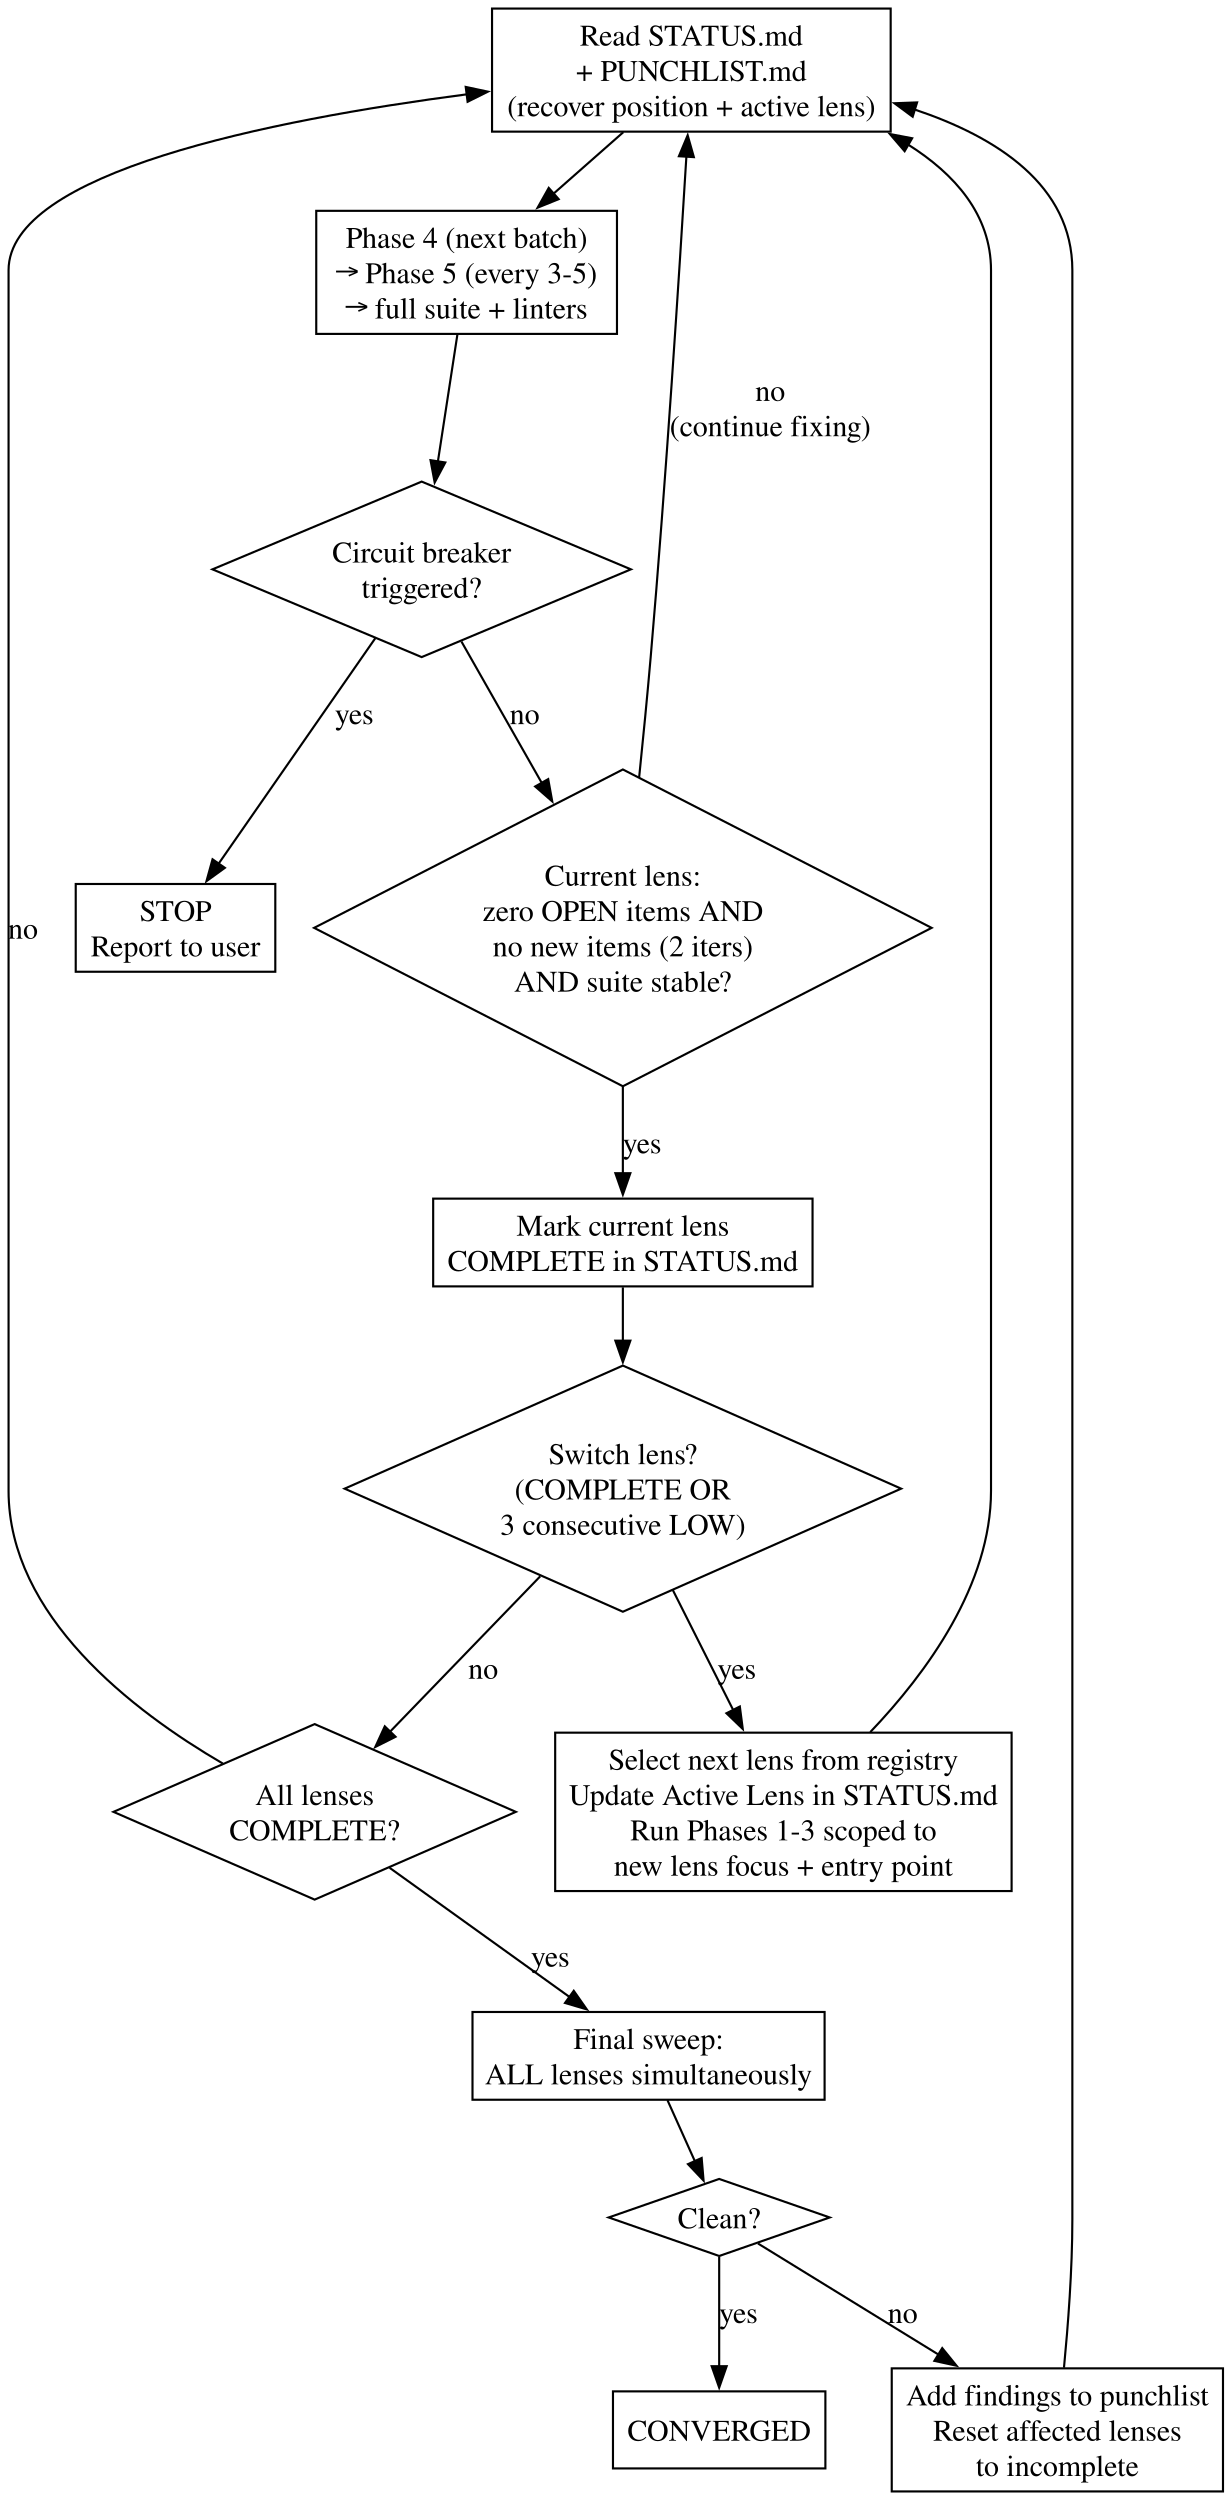
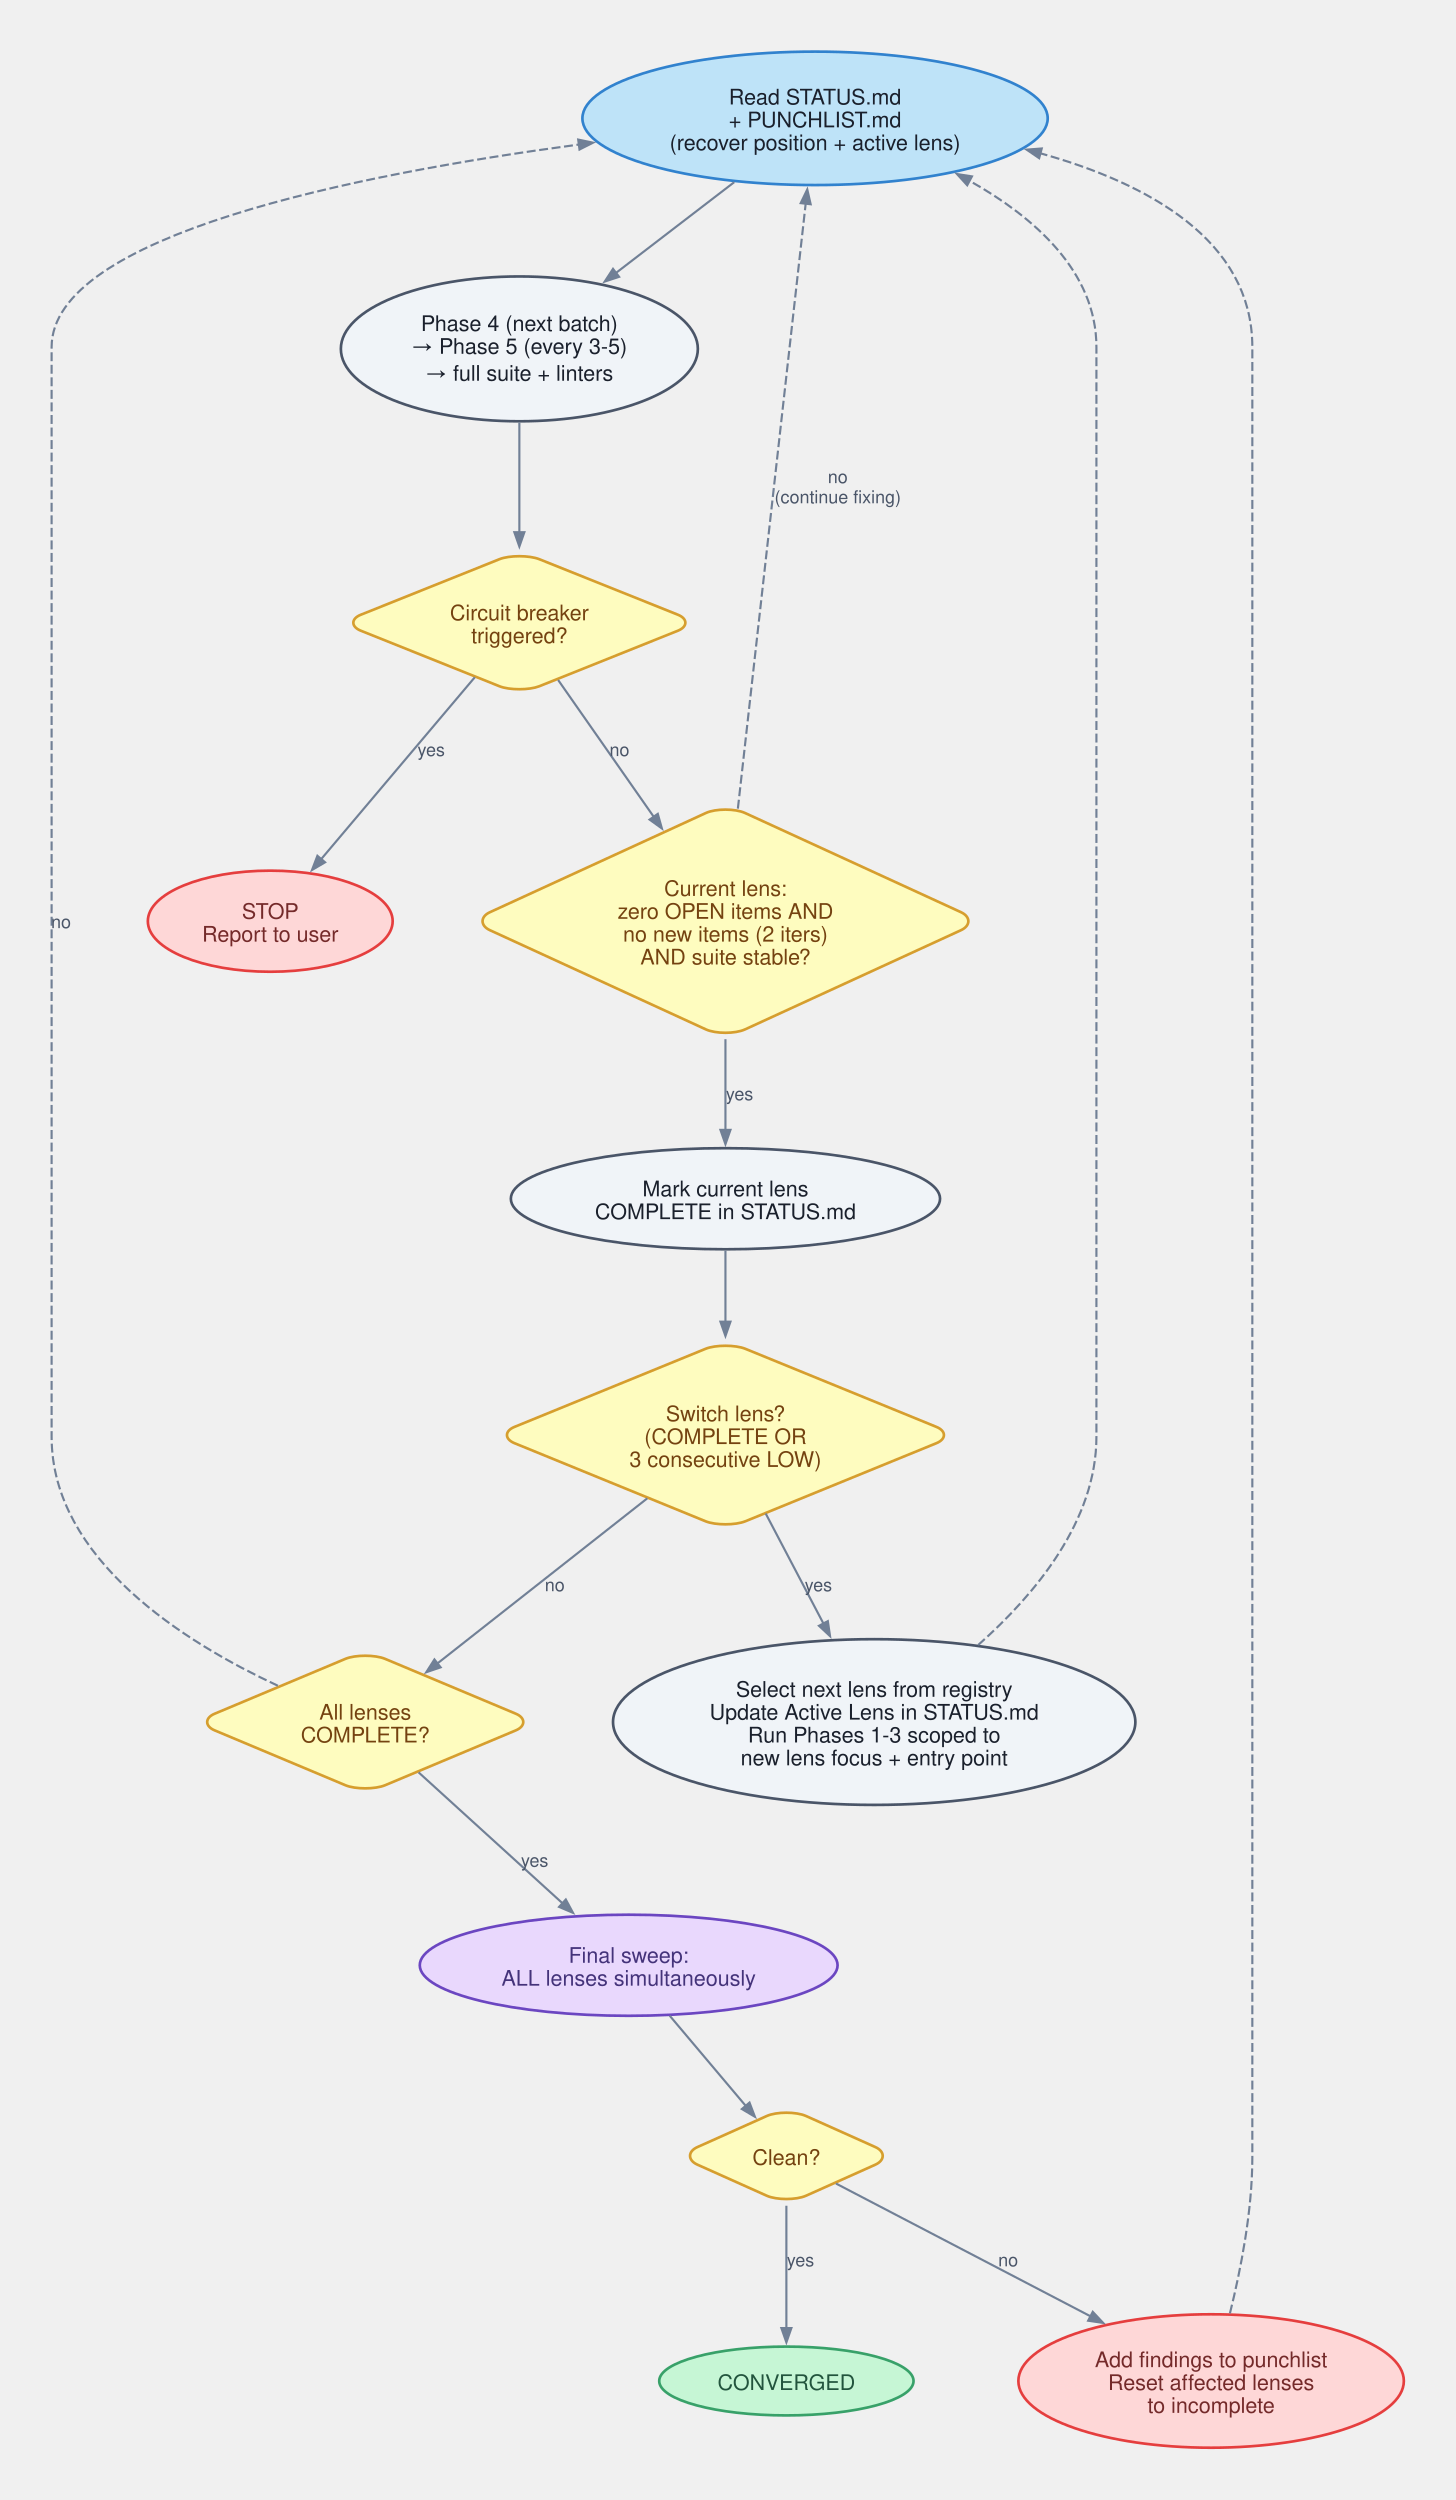
- <svg xmlns="http://www.w3.org/2000/svg" width="575pt" height="1168pt" viewBox="0.00 0.00 575.00 1168.00">
-   <g id="graph0" class="graph" transform="scale(1 1) rotate(0) translate(4 1164)">
-     <polygon fill="white" stroke="none" points="-4,4 -4,-1164 571.38,-1164 571.38,4 -4,4" />
+ <svg xmlns="http://www.w3.org/2000/svg" width="812pt" height="1395pt" viewBox="0.00 0.00 812.00 1395.00">
+   <g id="graph0" class="graph" transform="scale(1 1) rotate(0) translate(28.8 1365.83)">
    <g id="node1" class="node">
-       <polygon fill="none" stroke="black" points="412.12,-1160 225.88,-1160 225.88,-1102.5 412.12,-1102.5 412.12,-1160" />
-       <text xml:space="preserve" text-anchor="middle" x="319" y="-1142.7" font-family="Times,serif" font-size="14.00">Read STATUS.md</text>
-       <text xml:space="preserve" text-anchor="middle" x="319" y="-1126.2" font-family="Times,serif" font-size="14.00">+ PUNCHLIST.md</text>
-       <text xml:space="preserve" text-anchor="middle" x="319" y="-1109.7" font-family="Times,serif" font-size="14.00">(recover position + active lens)</text>
+       <ellipse fill="#bee3f8" stroke="#3182ce" stroke-width="1.5" cx="426" cy="-1299.8" rx="129.82" ry="37.23" />
+       <text xml:space="preserve" text-anchor="middle" x="426" y="-1307.53" font-family="Helvetica,sans-Serif" font-size="12.00" fill="#1a202c">Read STATUS.md</text>
+       <text xml:space="preserve" text-anchor="middle" x="426" y="-1294.78" font-family="Helvetica,sans-Serif" font-size="12.00" fill="#1a202c">+ PUNCHLIST.md</text>
+       <text xml:space="preserve" text-anchor="middle" x="426" y="-1282.03" font-family="Helvetica,sans-Serif" font-size="12.00" fill="#1a202c">(recover position + active lens)</text>
    </g>
    <g id="node2" class="node">
-       <polygon fill="none" stroke="black" points="284.25,-1065.5 143.75,-1065.5 143.75,-1008 284.25,-1008 284.25,-1065.5" />
-       <text xml:space="preserve" text-anchor="middle" x="214" y="-1048.2" font-family="Times,serif" font-size="14.00">Phase 4 (next batch)</text>
-       <text xml:space="preserve" text-anchor="middle" x="214" y="-1031.7" font-family="Times,serif" font-size="14.00">→ Phase 5 (every 3-5)</text>
-       <text xml:space="preserve" text-anchor="middle" x="214" y="-1015.2" font-family="Times,serif" font-size="14.00">→ full suite + linters</text>
+       <ellipse fill="#f0f4f8" stroke="#4a5568" stroke-width="1.5" cx="261" cy="-1171.16" rx="99.6" ry="40.41" />
+       <text xml:space="preserve" text-anchor="middle" x="261" y="-1181.14" font-family="Helvetica,sans-Serif" font-size="12.00" fill="#1a202c">Phase 4 (next batch)</text>
+       <text xml:space="preserve" text-anchor="middle" x="261" y="-1168.39" font-family="Helvetica,sans-Serif" font-size="12.00" fill="#1a202c">→ Phase 5 (every 3-5)</text>
+       <text xml:space="preserve" text-anchor="middle" x="261" y="-1153.39" font-family="Helvetica,sans-Serif" font-size="12.00" fill="#1a202c">→ full suite + linters</text>
    </g>
    <g id="edge1" class="edge">
-       <path fill="none" stroke="black" d="M287.21,-1102.25C276.92,-1093.18 265.37,-1083.01 254.54,-1073.46" />
-       <polygon fill="black" stroke="black" points="257,-1070.96 247.18,-1066.98 252.37,-1076.22 257,-1070.96" />
+       <path fill="none" stroke="#718096" stroke-width="1.2" d="M380.91,-1264.2C360.52,-1248.54 336.25,-1229.92 314.9,-1213.53" />
+       <polygon fill="#718096" stroke="#718096" stroke-width="1.2" points="316.67,-1211.36 308.62,-1208.71 313.26,-1215.81 316.67,-1211.36" />
    </g>
    <g id="node3" class="node">
-       <polygon fill="none" stroke="black" points="193,-939 95.25,-898 193,-857 290.75,-898 193,-939" />
-       <text xml:space="preserve" text-anchor="middle" x="193" y="-901.2" font-family="Times,serif" font-size="14.00">Circuit breaker</text>
-       <text xml:space="preserve" text-anchor="middle" x="193" y="-884.7" font-family="Times,serif" font-size="14.00">triggered?</text>
+       <path fill="#fefcbf" stroke="#d69e2e" stroke-width="1.5" d="M249.86,-1053.79C249.86,-1053.79 172.54,-1022.81 172.54,-1022.81 166.97,-1020.58 166.97,-1016.12 172.54,-1013.89 172.54,-1013.89 249.86,-982.91 249.86,-982.91 255.43,-980.68 266.57,-980.68 272.14,-982.91 272.14,-982.91 349.46,-1013.89 349.46,-1013.89 355.03,-1016.12 355.03,-1020.58 349.46,-1022.81 349.46,-1022.81 272.14,-1053.79 272.14,-1053.79 266.57,-1056.02 255.43,-1056.02 249.86,-1053.79" />
+       <text xml:space="preserve" text-anchor="middle" x="261" y="-1019.7" font-family="Helvetica,sans-Serif" font-size="12.00" fill="#744210">Circuit breaker</text>
+       <text xml:space="preserve" text-anchor="middle" x="261" y="-1006.95" font-family="Helvetica,sans-Serif" font-size="12.00" fill="#744210">triggered?</text>
    </g>
    <g id="edge2" class="edge">
-       <path fill="none" stroke="black" d="M209.7,-1007.75C207.07,-990.62 203.63,-968.22 200.56,-948.21" />
-       <polygon fill="black" stroke="black" points="204.05,-947.93 199.08,-938.57 197.14,-948.99 204.05,-947.93" />
+       <path fill="none" stroke="#718096" stroke-width="1.2" d="M261,-1130.14C261,-1111.33 261,-1088.72 261,-1068.84" />
+       <polygon fill="#718096" stroke="#718096" stroke-width="1.2" points="263.8,-1068.85 261,-1060.85 258.2,-1068.85 263.8,-1068.85" />
    </g>
    <g id="node4" class="node">
-       <polygon fill="none" stroke="black" points="124.62,-751 31.38,-751 31.38,-710 124.62,-710 124.62,-751" />
-       <text xml:space="preserve" text-anchor="middle" x="78" y="-733.7" font-family="Times,serif" font-size="14.00">STOP</text>
-       <text xml:space="preserve" text-anchor="middle" x="78" y="-717.2" font-family="Times,serif" font-size="14.00">Report to user</text>
+       <ellipse fill="#fed7d7" stroke="#e53e3e" stroke-width="1.5" cx="122" cy="-851.8" rx="68.31" ry="28.21" />
+       <text xml:space="preserve" text-anchor="middle" x="122" y="-853.15" font-family="Helvetica,sans-Serif" font-size="12.00" fill="#742a2a">STOP</text>
+       <text xml:space="preserve" text-anchor="middle" x="122" y="-840.4" font-family="Helvetica,sans-Serif" font-size="12.00" fill="#742a2a">Report to user</text>
    </g>
    <g id="edge3" class="edge">
-       <path fill="none" stroke="black" d="M171.37,-865.87C150.33,-835.59 118.61,-789.94 98.1,-760.43" />
-       <polygon fill="black" stroke="black" points="101.05,-758.54 92.47,-752.33 95.3,-762.54 101.05,-758.54" />
-       <text xml:space="preserve" text-anchor="middle" x="161.52" y="-825.7" font-family="Times,serif" font-size="14.00">yes</text>
+       <path fill="none" stroke="#718096" stroke-width="1.2" d="M236.15,-987.93C212.03,-959.39 175.48,-916.11 150.27,-886.26" />
+       <polygon fill="#718096" stroke="#718096" stroke-width="1.2" points="152.59,-884.67 145.29,-880.37 148.31,-888.29 152.59,-884.67" />
+       <text xml:space="preserve" text-anchor="middle" x="211.82" y="-943.95" font-family="Helvetica,sans-Serif" font-size="10.00" fill="#4a5568">yes</text>
    </g>
    <g id="node5" class="node">
-       <polygon fill="none" stroke="black" points="287,-804.5 142.75,-730.5 287,-656.5 431.25,-730.5 287,-804.5" />
-       <text xml:space="preserve" text-anchor="middle" x="287" y="-750.2" font-family="Times,serif" font-size="14.00">Current lens:</text>
-       <text xml:space="preserve" text-anchor="middle" x="287" y="-733.7" font-family="Times,serif" font-size="14.00">zero OPEN items AND</text>
-       <text xml:space="preserve" text-anchor="middle" x="287" y="-717.2" font-family="Times,serif" font-size="14.00">no new items (2 iters)</text>
-       <text xml:space="preserve" text-anchor="middle" x="287" y="-700.7" font-family="Times,serif" font-size="14.00">AND suite stable?</text>
+       <path fill="#fefcbf" stroke="#d69e2e" stroke-width="1.5" d="M365.1,-912.19C365.1,-912.19 244.55,-856.81 244.55,-856.81 239.1,-854.31 239.1,-849.3 244.55,-846.79 244.55,-846.79 365.1,-791.41 365.1,-791.41 370.55,-788.91 381.45,-788.91 386.9,-791.41 386.9,-791.41 507.45,-846.79 507.45,-846.79 512.9,-849.3 512.9,-854.31 507.45,-856.81 507.45,-856.81 386.9,-912.19 386.9,-912.19 381.45,-914.7 370.55,-914.7 365.1,-912.19" />
+       <text xml:space="preserve" text-anchor="middle" x="376" y="-865.9" font-family="Helvetica,sans-Serif" font-size="12.00" fill="#744210">Current lens:</text>
+       <text xml:space="preserve" text-anchor="middle" x="376" y="-853.15" font-family="Helvetica,sans-Serif" font-size="12.00" fill="#744210">zero OPEN items AND</text>
+       <text xml:space="preserve" text-anchor="middle" x="376" y="-840.4" font-family="Helvetica,sans-Serif" font-size="12.00" fill="#744210">no new items (2 iters)</text>
+       <text xml:space="preserve" text-anchor="middle" x="376" y="-827.65" font-family="Helvetica,sans-Serif" font-size="12.00" fill="#744210">AND suite stable?</text>
    </g>
    <g id="edge4" class="edge">
-       <path fill="none" stroke="black" d="M211.57,-864.3C222.29,-845.43 236.17,-820.99 249.1,-798.23" />
-       <polygon fill="black" stroke="black" points="252.12,-800 254.01,-789.58 246.03,-796.55 252.12,-800" />
-       <text xml:space="preserve" text-anchor="middle" x="241.12" y="-825.7" font-family="Times,serif" font-size="14.00">no</text>
+       <path fill="none" stroke="#718096" stroke-width="1.2" d="M282.63,-986.4C297.67,-964.89 318.15,-935.58 336.1,-909.89" />
+       <polygon fill="#718096" stroke="#718096" stroke-width="1.2" points="338.25,-911.7 340.54,-903.54 333.66,-908.49 338.25,-911.7" />
+       <text xml:space="preserve" text-anchor="middle" x="316.86" y="-943.95" font-family="Helvetica,sans-Serif" font-size="10.00" fill="#4a5568">no</text>
    </g>
    <g id="edge6" class="edge">
-       <path fill="none" stroke="black" d="M294.61,-800.83C296.49,-819.09 298.42,-838.78 300,-857 307.2,-940.25 313.47,-1037.95 316.69,-1091.04" />
-       <polygon fill="black" stroke="black" points="313.18,-1091.01 317.28,-1100.79 320.17,-1090.59 313.18,-1091.01" />
-       <text xml:space="preserve" text-anchor="middle" x="355.85" y="-976.7" font-family="Times,serif" font-size="14.00">no</text>
-       <text xml:space="preserve" text-anchor="middle" x="355.85" y="-960.2" font-family="Times,serif" font-size="14.00">(continue fixing)</text>
+       <path fill="none" stroke="#718096" stroke-width="1.2" stroke-dasharray="5,2" d="M382.93,-914.61C393.08,-1005.14 411.76,-1171.76 420.81,-1252.51" />
+       <polygon fill="#718096" stroke="#718096" stroke-width="1.2" points="417.99,-1252.48 421.66,-1260.12 423.55,-1251.86 417.99,-1252.48" />
+       <text xml:space="preserve" text-anchor="middle" x="438.67" y="-1096.25" font-family="Helvetica,sans-Serif" font-size="10.00" fill="#4a5568">no</text>
+       <text xml:space="preserve" text-anchor="middle" x="438.67" y="-1085" font-family="Helvetica,sans-Serif" font-size="10.00" fill="#4a5568">(continue fixing)</text>
    </g>
    <g id="node6" class="node">
-       <polygon fill="none" stroke="black" points="375.62,-604 198.38,-604 198.38,-563 375.62,-563 375.62,-604" />
-       <text xml:space="preserve" text-anchor="middle" x="287" y="-586.7" font-family="Times,serif" font-size="14.00">Mark current lens</text>
-       <text xml:space="preserve" text-anchor="middle" x="287" y="-570.2" font-family="Times,serif" font-size="14.00">COMPLETE in STATUS.md</text>
+       <ellipse fill="#f0f4f8" stroke="#4a5568" stroke-width="1.5" cx="376" cy="-696.94" rx="119.75" ry="28.21" />
+       <text xml:space="preserve" text-anchor="middle" x="376" y="-698.29" font-family="Helvetica,sans-Serif" font-size="12.00" fill="#1a202c">Mark current lens</text>
+       <text xml:space="preserve" text-anchor="middle" x="376" y="-685.54" font-family="Helvetica,sans-Serif" font-size="12.00" fill="#1a202c">COMPLETE in STATUS.md</text>
    </g>
    <g id="edge5" class="edge">
-       <path fill="none" stroke="black" d="M287,-656.15C287,-641.82 287,-627.54 287,-615.53" />
-       <polygon fill="black" stroke="black" points="290.5,-615.89 287,-605.89 283.5,-615.89 290.5,-615.89" />
-       <text xml:space="preserve" text-anchor="middle" x="296" y="-625.2" font-family="Times,serif" font-size="14.00">yes</text>
+       <path fill="none" stroke="#718096" stroke-width="1.2" d="M376,-785.97C376,-768.62 376,-750.45 376,-735.15" />
+       <polygon fill="#718096" stroke="#718096" stroke-width="1.2" points="378.8,-735.37 376,-727.37 373.2,-735.37 378.8,-735.37" />
+       <text xml:space="preserve" text-anchor="middle" x="383.88" y="-751.9" font-family="Helvetica,sans-Serif" font-size="10.00" fill="#4a5568">yes</text>
    </g>
    <g id="node7" class="node">
-       <polygon fill="none" stroke="black" points="287,-526 157,-468.5 287,-411 417,-468.5 287,-526" />
-       <text xml:space="preserve" text-anchor="middle" x="287" y="-479.95" font-family="Times,serif" font-size="14.00">Switch lens?</text>
-       <text xml:space="preserve" text-anchor="middle" x="287" y="-463.45" font-family="Times,serif" font-size="14.00">(COMPLETE OR</text>
-       <text xml:space="preserve" text-anchor="middle" x="287" y="-446.95" font-family="Times,serif" font-size="14.00">3 consecutive LOW)</text>
+       <path fill="#fefcbf" stroke="#d69e2e" stroke-width="1.5" d="M364.89,-613.19C364.89,-613.19 258.26,-569.61 258.26,-569.61 252.7,-567.34 252.7,-562.81 258.26,-560.54 258.26,-560.54 364.89,-516.96 364.89,-516.96 370.45,-514.69 381.55,-514.69 387.11,-516.96 387.11,-516.96 493.74,-560.54 493.74,-560.54 499.3,-562.81 499.3,-567.34 493.74,-569.61 493.74,-569.61 387.11,-613.19 387.11,-613.19 381.55,-615.46 370.45,-615.46 364.89,-613.19" />
+       <text xml:space="preserve" text-anchor="middle" x="376" y="-572.8" font-family="Helvetica,sans-Serif" font-size="12.00" fill="#744210">Switch lens?</text>
+       <text xml:space="preserve" text-anchor="middle" x="376" y="-560.05" font-family="Helvetica,sans-Serif" font-size="12.00" fill="#744210">(COMPLETE OR</text>
+       <text xml:space="preserve" text-anchor="middle" x="376" y="-547.3" font-family="Helvetica,sans-Serif" font-size="12.00" fill="#744210">3 consecutive LOW)</text>
    </g>
    <g id="edge7" class="edge">
-       <path fill="none" stroke="black" d="M287,-562.56C287,-555.26 287,-546.54 287,-537.4" />
-       <polygon fill="black" stroke="black" points="290.5,-537.63 287,-527.63 283.5,-537.63 290.5,-537.63" />
+       <path fill="none" stroke="#718096" stroke-width="1.2" d="M376,-668.08C376,-656.33 376,-642.15 376,-628.15" />
+       <polygon fill="#718096" stroke="#718096" stroke-width="1.2" points="378.8,-628.33 376,-620.33 373.2,-628.33 378.8,-628.33" />
    </g>
    <g id="node8" class="node">
-       <polygon fill="none" stroke="black" points="468.62,-354.5 255.38,-354.5 255.38,-280.5 468.62,-280.5 468.62,-354.5" />
-       <text xml:space="preserve" text-anchor="middle" x="362" y="-337.2" font-family="Times,serif" font-size="14.00">Select next lens from registry</text>
-       <text xml:space="preserve" text-anchor="middle" x="362" y="-320.7" font-family="Times,serif" font-size="14.00">Update Active Lens in STATUS.md</text>
-       <text xml:space="preserve" text-anchor="middle" x="362" y="-304.2" font-family="Times,serif" font-size="14.00">Run Phases 1-3 scoped to</text>
-       <text xml:space="preserve" text-anchor="middle" x="362" y="-287.7" font-family="Times,serif" font-size="14.00">new lens focus + entry point</text>
+       <ellipse fill="#f0f4f8" stroke="#4a5568" stroke-width="1.5" cx="459" cy="-404.93" rx="145.73" ry="46.24" />
+       <text xml:space="preserve" text-anchor="middle" x="459" y="-419.03" font-family="Helvetica,sans-Serif" font-size="12.00" fill="#1a202c">Select next lens from registry</text>
+       <text xml:space="preserve" text-anchor="middle" x="459" y="-406.28" font-family="Helvetica,sans-Serif" font-size="12.00" fill="#1a202c">Update Active Lens in STATUS.md</text>
+       <text xml:space="preserve" text-anchor="middle" x="459" y="-393.53" font-family="Helvetica,sans-Serif" font-size="12.00" fill="#1a202c">Run Phases 1-3 scoped to</text>
+       <text xml:space="preserve" text-anchor="middle" x="459" y="-380.78" font-family="Helvetica,sans-Serif" font-size="12.00" fill="#1a202c">new lens focus + entry point</text>
    </g>
    <g id="edge8" class="edge">
-       <path fill="none" stroke="black" d="M310.32,-421.17C319.31,-403.32 329.57,-382.93 338.56,-365.06" />
-       <polygon fill="black" stroke="black" points="341.65,-366.72 343.02,-356.22 335.39,-363.57 341.65,-366.72" />
-       <text xml:space="preserve" text-anchor="middle" x="340.22" y="-379.7" font-family="Times,serif" font-size="14.00">yes</text>
+       <path fill="none" stroke="#718096" stroke-width="1.2" d="M398.46,-521.28C408.42,-502.31 420.24,-479.78 430.78,-459.69" />
+       <polygon fill="#718096" stroke="#718096" stroke-width="1.2" points="433.13,-461.24 434.37,-452.86 428.17,-458.64 433.13,-461.24" />
+       <text xml:space="preserve" text-anchor="middle" x="427.86" y="-477.93" font-family="Helvetica,sans-Serif" font-size="10.00" fill="#4a5568">yes</text>
    </g>
    <g id="node9" class="node">
-       <polygon fill="none" stroke="black" points="143,-358.5 49,-317.5 143,-276.5 237,-317.5 143,-358.5" />
-       <text xml:space="preserve" text-anchor="middle" x="143" y="-320.7" font-family="Times,serif" font-size="14.00">All lenses</text>
-       <text xml:space="preserve" text-anchor="middle" x="143" y="-304.2" font-family="Times,serif" font-size="14.00">COMPLETE?</text>
+       <path fill="#fefcbf" stroke="#d69e2e" stroke-width="1.5" d="M163.93,-440.19C163.93,-440.19 90.97,-409.57 90.97,-409.57 85.43,-407.25 85.43,-402.61 90.97,-400.29 90.97,-400.29 163.93,-369.67 163.93,-369.67 169.47,-367.35 180.53,-367.35 186.07,-369.67 186.07,-369.67 259.03,-400.29 259.03,-400.29 264.57,-402.61 264.57,-407.25 259.03,-409.57 259.03,-409.57 186.07,-440.19 186.07,-440.19 180.53,-442.51 169.47,-442.51 163.93,-440.19" />
+       <text xml:space="preserve" text-anchor="middle" x="175" y="-406.28" font-family="Helvetica,sans-Serif" font-size="12.00" fill="#744210">All lenses</text>
+       <text xml:space="preserve" text-anchor="middle" x="175" y="-393.53" font-family="Helvetica,sans-Serif" font-size="12.00" fill="#744210">COMPLETE?</text>
    </g>
    <g id="edge9" class="edge">
-       <path fill="none" stroke="black" d="M248.41,-427.57C226.54,-404.95 199.4,-376.85 178.13,-354.85" />
-       <polygon fill="black" stroke="black" points="180.8,-352.58 171.34,-347.82 175.77,-357.45 180.8,-352.58" />
-       <text xml:space="preserve" text-anchor="middle" x="221.75" y="-379.7" font-family="Times,serif" font-size="14.00">no</text>
+       <path fill="none" stroke="#718096" stroke-width="1.2" d="M332.39,-529.76C297.5,-502.31 248.98,-464.14 215.06,-437.45" />
+       <polygon fill="#718096" stroke="#718096" stroke-width="1.2" points="217.08,-435.47 209.06,-432.73 213.61,-439.87 217.08,-435.47" />
+       <text xml:space="preserve" text-anchor="middle" x="280.75" y="-477.93" font-family="Helvetica,sans-Serif" font-size="10.00" fill="#4a5568">no</text>
    </g>
    <g id="edge10" class="edge">
-       <path fill="none" stroke="black" d="M402.57,-354.75C429.16,-382.62 459,-423.67 459,-467.5 459,-1037.75 459,-1037.75 459,-1037.75 459,-1063.62 442.15,-1082.68 420.14,-1096.53" />
-       <polygon fill="black" stroke="black" points="418.64,-1093.35 411.74,-1101.39 422.15,-1099.41 418.64,-1093.35" />
+       <path fill="none" stroke="#718096" stroke-width="1.2" stroke-dasharray="5,2" d="M517.01,-447.91C549.28,-476.49 583,-517.5 583,-564.08 583,-1172.16 583,-1172.16 583,-1172.16 583,-1214.16 548.54,-1244.6 511.91,-1265.1" />
+       <polygon fill="#718096" stroke="#718096" stroke-width="1.2" points="510.9,-1262.46 505.18,-1268.72 513.55,-1267.4 510.9,-1262.46" />
    </g>
    <g id="edge12" class="edge">
-       <path fill="none" stroke="black" d="M100.1,-340.07C57.97,-364.63 0,-409.06 0,-467.5 0,-1037.75 0,-1037.75 0,-1037.75 0,-1083.26 121.26,-1107.81 214.25,-1119.95" />
-       <polygon fill="black" stroke="black" points="213.58,-1123.39 223.94,-1121.18 214.46,-1116.45 213.58,-1123.39" />
-       <text xml:space="preserve" text-anchor="middle" x="6.75" y="-725.45" font-family="Times,serif" font-size="14.00">no</text>
+       <path fill="none" stroke="#718096" stroke-width="1.2" stroke-dasharray="5,2" d="M126.25,-425.19C74.47,-449.23 0,-495.69 0,-564.08 0,-1172.16 0,-1172.16 0,-1172.16 0,-1234.39 169.12,-1268.48 294.24,-1285.18" />
+       <polygon fill="#718096" stroke="#718096" stroke-width="1.2" points="293.83,-1287.95 302.12,-1286.22 294.56,-1282.4 293.83,-1287.95" />
+       <text xml:space="preserve" text-anchor="middle" x="5.25" y="-847.93" font-family="Helvetica,sans-Serif" font-size="10.00" fill="#4a5568">no</text>
    </g>
    <g id="node10" class="node">
-       <polygon fill="none" stroke="black" points="381.25,-224 216.75,-224 216.75,-183 381.25,-183 381.25,-224" />
-       <text xml:space="preserve" text-anchor="middle" x="299" y="-206.7" font-family="Times,serif" font-size="14.00">Final sweep:</text>
-       <text xml:space="preserve" text-anchor="middle" x="299" y="-190.2" font-family="Times,serif" font-size="14.00">ALL lenses simultaneously</text>
+       <ellipse fill="#e9d8fd" stroke="#6b46c1" stroke-width="1.5" cx="322" cy="-269.22" rx="116.57" ry="28.21" />
+       <text xml:space="preserve" text-anchor="middle" x="322" y="-270.57" font-family="Helvetica,sans-Serif" font-size="12.00" fill="#44337a">Final sweep:</text>
+       <text xml:space="preserve" text-anchor="middle" x="322" y="-257.82" font-family="Helvetica,sans-Serif" font-size="12.00" fill="#44337a">ALL lenses simultaneously</text>
    </g>
    <g id="edge11" class="edge">
-       <path fill="none" stroke="black" d="M178.01,-291.37C203.02,-273.41 236.61,-249.29 262.05,-231.03" />
-       <polygon fill="black" stroke="black" points="264.06,-233.9 270.14,-225.22 259.97,-228.21 264.06,-233.9" />
-       <text xml:space="preserve" text-anchor="middle" x="253.09" y="-245.2" font-family="Times,serif" font-size="14.00">yes</text>
+       <path fill="none" stroke="#718096" stroke-width="1.2" d="M204.75,-376.87C227.96,-355.76 260.33,-326.32 285.17,-303.72" />
+       <polygon fill="#718096" stroke="#718096" stroke-width="1.2" points="286.92,-305.92 290.95,-298.46 283.15,-301.77 286.92,-305.92" />
+       <text xml:space="preserve" text-anchor="middle" x="269.54" y="-324.19" font-family="Helvetica,sans-Serif" font-size="10.00" fill="#4a5568">yes</text>
    </g>
    <g id="node11" class="node">
-       <polygon fill="none" stroke="black" points="332,-146 280.37,-128 332,-110 383.63,-128 332,-146" />
-       <text xml:space="preserve" text-anchor="middle" x="332" y="-122.95" font-family="Times,serif" font-size="14.00">Clean?</text>
+       <path fill="#fefcbf" stroke="#d69e2e" stroke-width="1.5" d="M399.05,-185.1C399.05,-185.1 360.35,-167.76 360.35,-167.76 354.88,-165.31 354.88,-160.41 360.35,-157.95 360.35,-157.95 399.05,-140.61 399.05,-140.61 404.52,-138.16 415.48,-138.16 420.95,-140.61 420.95,-140.61 459.65,-157.95 459.65,-157.95 465.12,-160.41 465.12,-165.31 459.65,-167.76 459.65,-167.76 420.95,-185.1 420.95,-185.1 415.48,-187.56 404.52,-187.56 399.05,-185.1" />
+       <text xml:space="preserve" text-anchor="middle" x="410" y="-157.83" font-family="Helvetica,sans-Serif" font-size="12.00" fill="#744210">Clean?</text>
    </g>
    <g id="edge13" class="edge">
-       <path fill="none" stroke="black" d="M307.84,-182.8C311.8,-174 316.5,-163.52 320.7,-154.16" />
-       <polygon fill="black" stroke="black" points="323.81,-155.79 324.71,-145.23 317.42,-152.92 323.81,-155.79" />
+       <path fill="none" stroke="#718096" stroke-width="1.2" d="M344.89,-241.07C358.02,-225.5 374.44,-206.04 387.5,-190.54" />
+       <polygon fill="#718096" stroke="#718096" stroke-width="1.2" points="389.43,-192.6 392.44,-184.68 385.15,-188.99 389.43,-192.6" />
    </g>
    <g id="node12" class="node">
-       <polygon fill="none" stroke="black" points="381.62,-46.75 282.38,-46.75 282.38,-10.75 381.62,-10.75 381.62,-46.75" />
-       <text xml:space="preserve" text-anchor="middle" x="332" y="-23.7" font-family="Times,serif" font-size="14.00">CONVERGED</text>
+       <ellipse fill="#c6f6d5" stroke="#38a169" stroke-width="1.5" cx="410" cy="-37.23" rx="70.96" ry="19.2" />
+       <text xml:space="preserve" text-anchor="middle" x="410" y="-32.2" font-family="Helvetica,sans-Serif" font-size="12.00" fill="#22543d">CONVERGED</text>
    </g>
    <g id="edge14" class="edge">
-       <path fill="none" stroke="black" d="M332,-109.61C332,-95.37 332,-74.92 332,-58.29" />
-       <polygon fill="black" stroke="black" points="335.5,-58.5 332,-48.5 328.5,-58.5 335.5,-58.5" />
-       <text xml:space="preserve" text-anchor="middle" x="341" y="-78.7" font-family="Times,serif" font-size="14.00">yes</text>
+       <path fill="none" stroke="#718096" stroke-width="1.2" d="M410,-135.03C410,-114.86 410,-87.28 410,-66.72" />
+       <polygon fill="#718096" stroke="#718096" stroke-width="1.2" points="412.8,-66.78 410,-58.78 407.2,-66.78 412.8,-66.78" />
+       <text xml:space="preserve" text-anchor="middle" x="417.88" y="-101.21" font-family="Helvetica,sans-Serif" font-size="10.00" fill="#4a5568">yes</text>
    </g>
    <g id="node13" class="node">
-       <polygon fill="none" stroke="black" points="567.38,-57.5 412.62,-57.5 412.62,0 567.38,0 567.38,-57.5" />
-       <text xml:space="preserve" text-anchor="middle" x="490" y="-40.2" font-family="Times,serif" font-size="14.00">Add findings to punchlist</text>
-       <text xml:space="preserve" text-anchor="middle" x="490" y="-23.7" font-family="Times,serif" font-size="14.00">Reset affected lenses</text>
-       <text xml:space="preserve" text-anchor="middle" x="490" y="-7.2" font-family="Times,serif" font-size="14.00">to incomplete</text>
+       <ellipse fill="#fed7d7" stroke="#e53e3e" stroke-width="1.5" cx="647" cy="-37.23" rx="107.55" ry="37.23" />
+       <text xml:space="preserve" text-anchor="middle" x="647" y="-44.95" font-family="Helvetica,sans-Serif" font-size="12.00" fill="#742a2a">Add findings to punchlist</text>
+       <text xml:space="preserve" text-anchor="middle" x="647" y="-32.2" font-family="Helvetica,sans-Serif" font-size="12.00" fill="#742a2a">Reset affected lenses</text>
+       <text xml:space="preserve" text-anchor="middle" x="647" y="-19.45" font-family="Helvetica,sans-Serif" font-size="12.00" fill="#742a2a">to incomplete</text>
    </g>
    <g id="edge15" class="edge">
-       <path fill="none" stroke="black" d="M350.12,-115.84C370.59,-103.25 404.88,-82.14 434.39,-63.98" />
-       <polygon fill="black" stroke="black" points="436.21,-66.97 442.89,-58.74 432.54,-61 436.21,-66.97" />
-       <text xml:space="preserve" text-anchor="middle" x="417.75" y="-78.7" font-family="Times,serif" font-size="14.00">no</text>
+       <path fill="none" stroke="#718096" stroke-width="1.2" d="M437.65,-147.43C472.25,-129.39 532.68,-97.87 579.74,-73.31" />
+       <polygon fill="#718096" stroke="#718096" stroke-width="1.2" points="580.96,-75.84 586.76,-69.65 578.37,-70.87 580.96,-75.84" />
+       <text xml:space="preserve" text-anchor="middle" x="533.75" y="-101.21" font-family="Helvetica,sans-Serif" font-size="10.00" fill="#4a5568">no</text>
    </g>
    <g id="edge16" class="edge">
-       <path fill="none" stroke="black" d="M493.09,-57.8C494.97,-77.21 497,-103.64 497,-127 497,-1037.75 497,-1037.75 497,-1037.75 497,-1077.31 461.95,-1099.98 422.96,-1112.95" />
-       <polygon fill="black" stroke="black" points="422.4,-1109.46 413.88,-1115.76 424.46,-1116.15 422.4,-1109.46" />
+       <path fill="none" stroke="#718096" stroke-width="1.2" stroke-dasharray="5,2" d="M657.49,-74.95C663.56,-99.37 670,-132.28 670,-161.86 670,-1172.16 670,-1172.16 670,-1172.16 670,-1232.09 611.31,-1263.69 551.5,-1280.35" />
+       <polygon fill="#718096" stroke="#718096" stroke-width="1.2" points="551.05,-1277.57 544.04,-1282.33 552.49,-1282.98 551.05,-1277.57" />
    </g>
  </g>
</svg>
